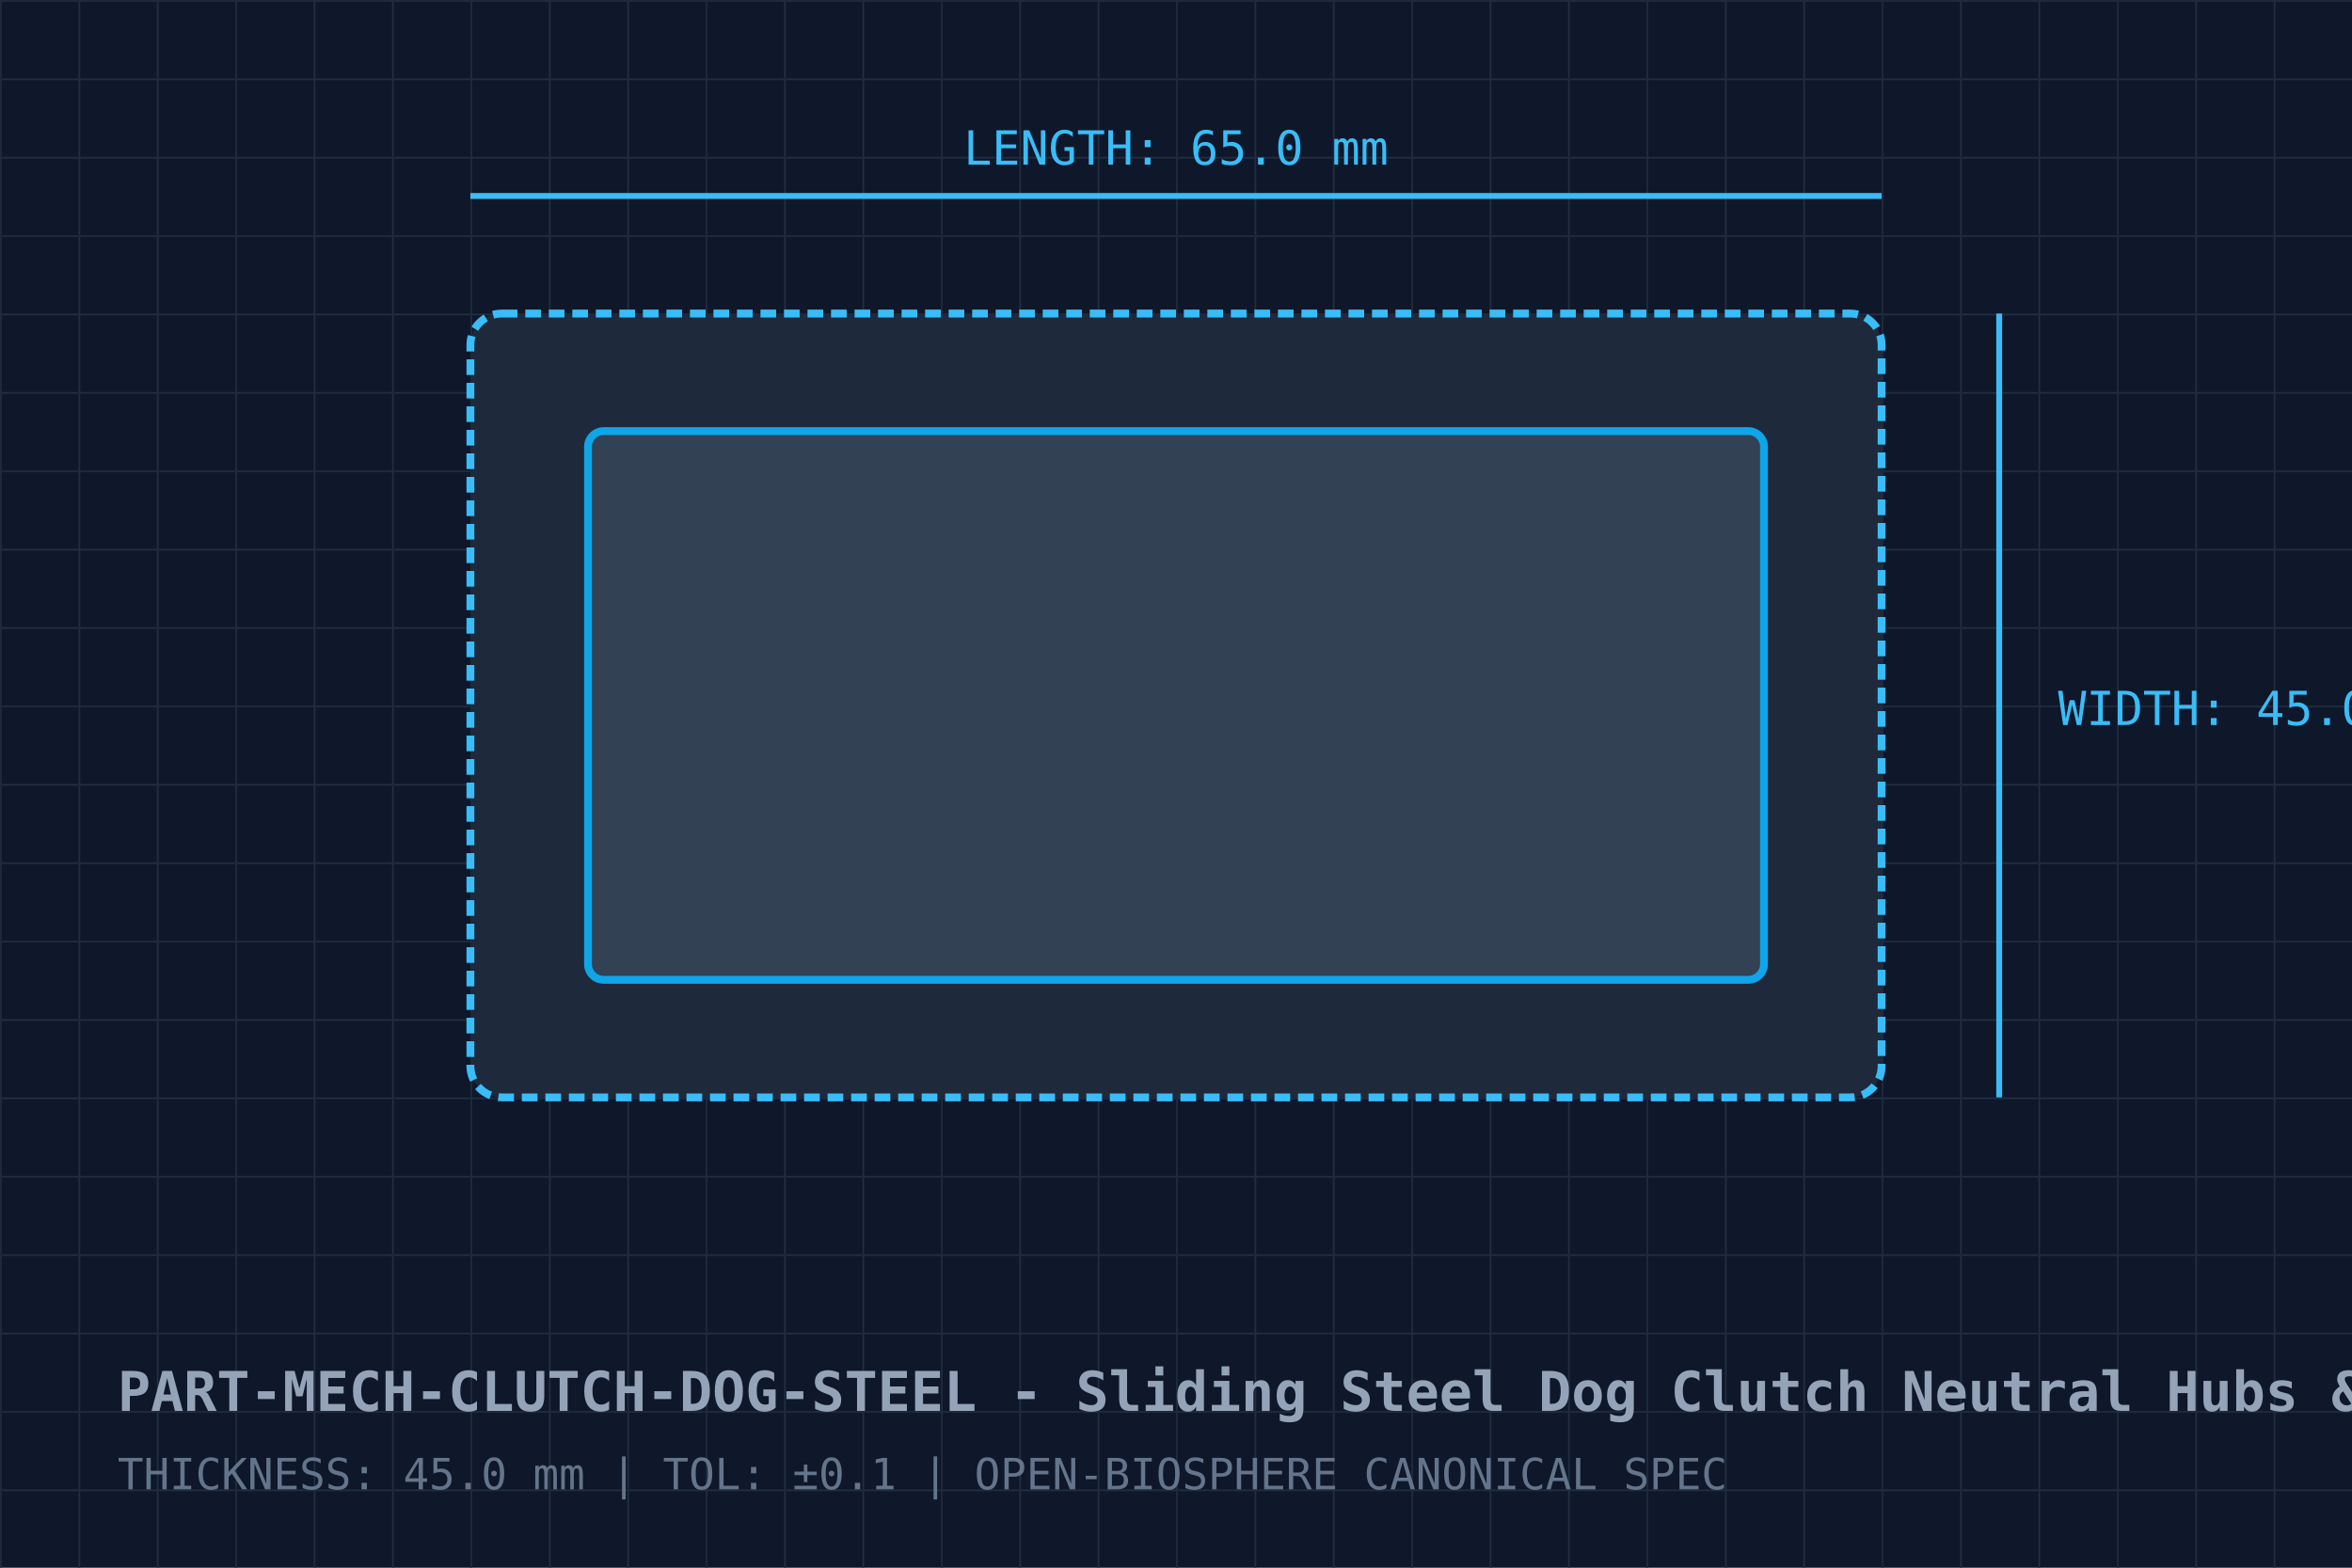
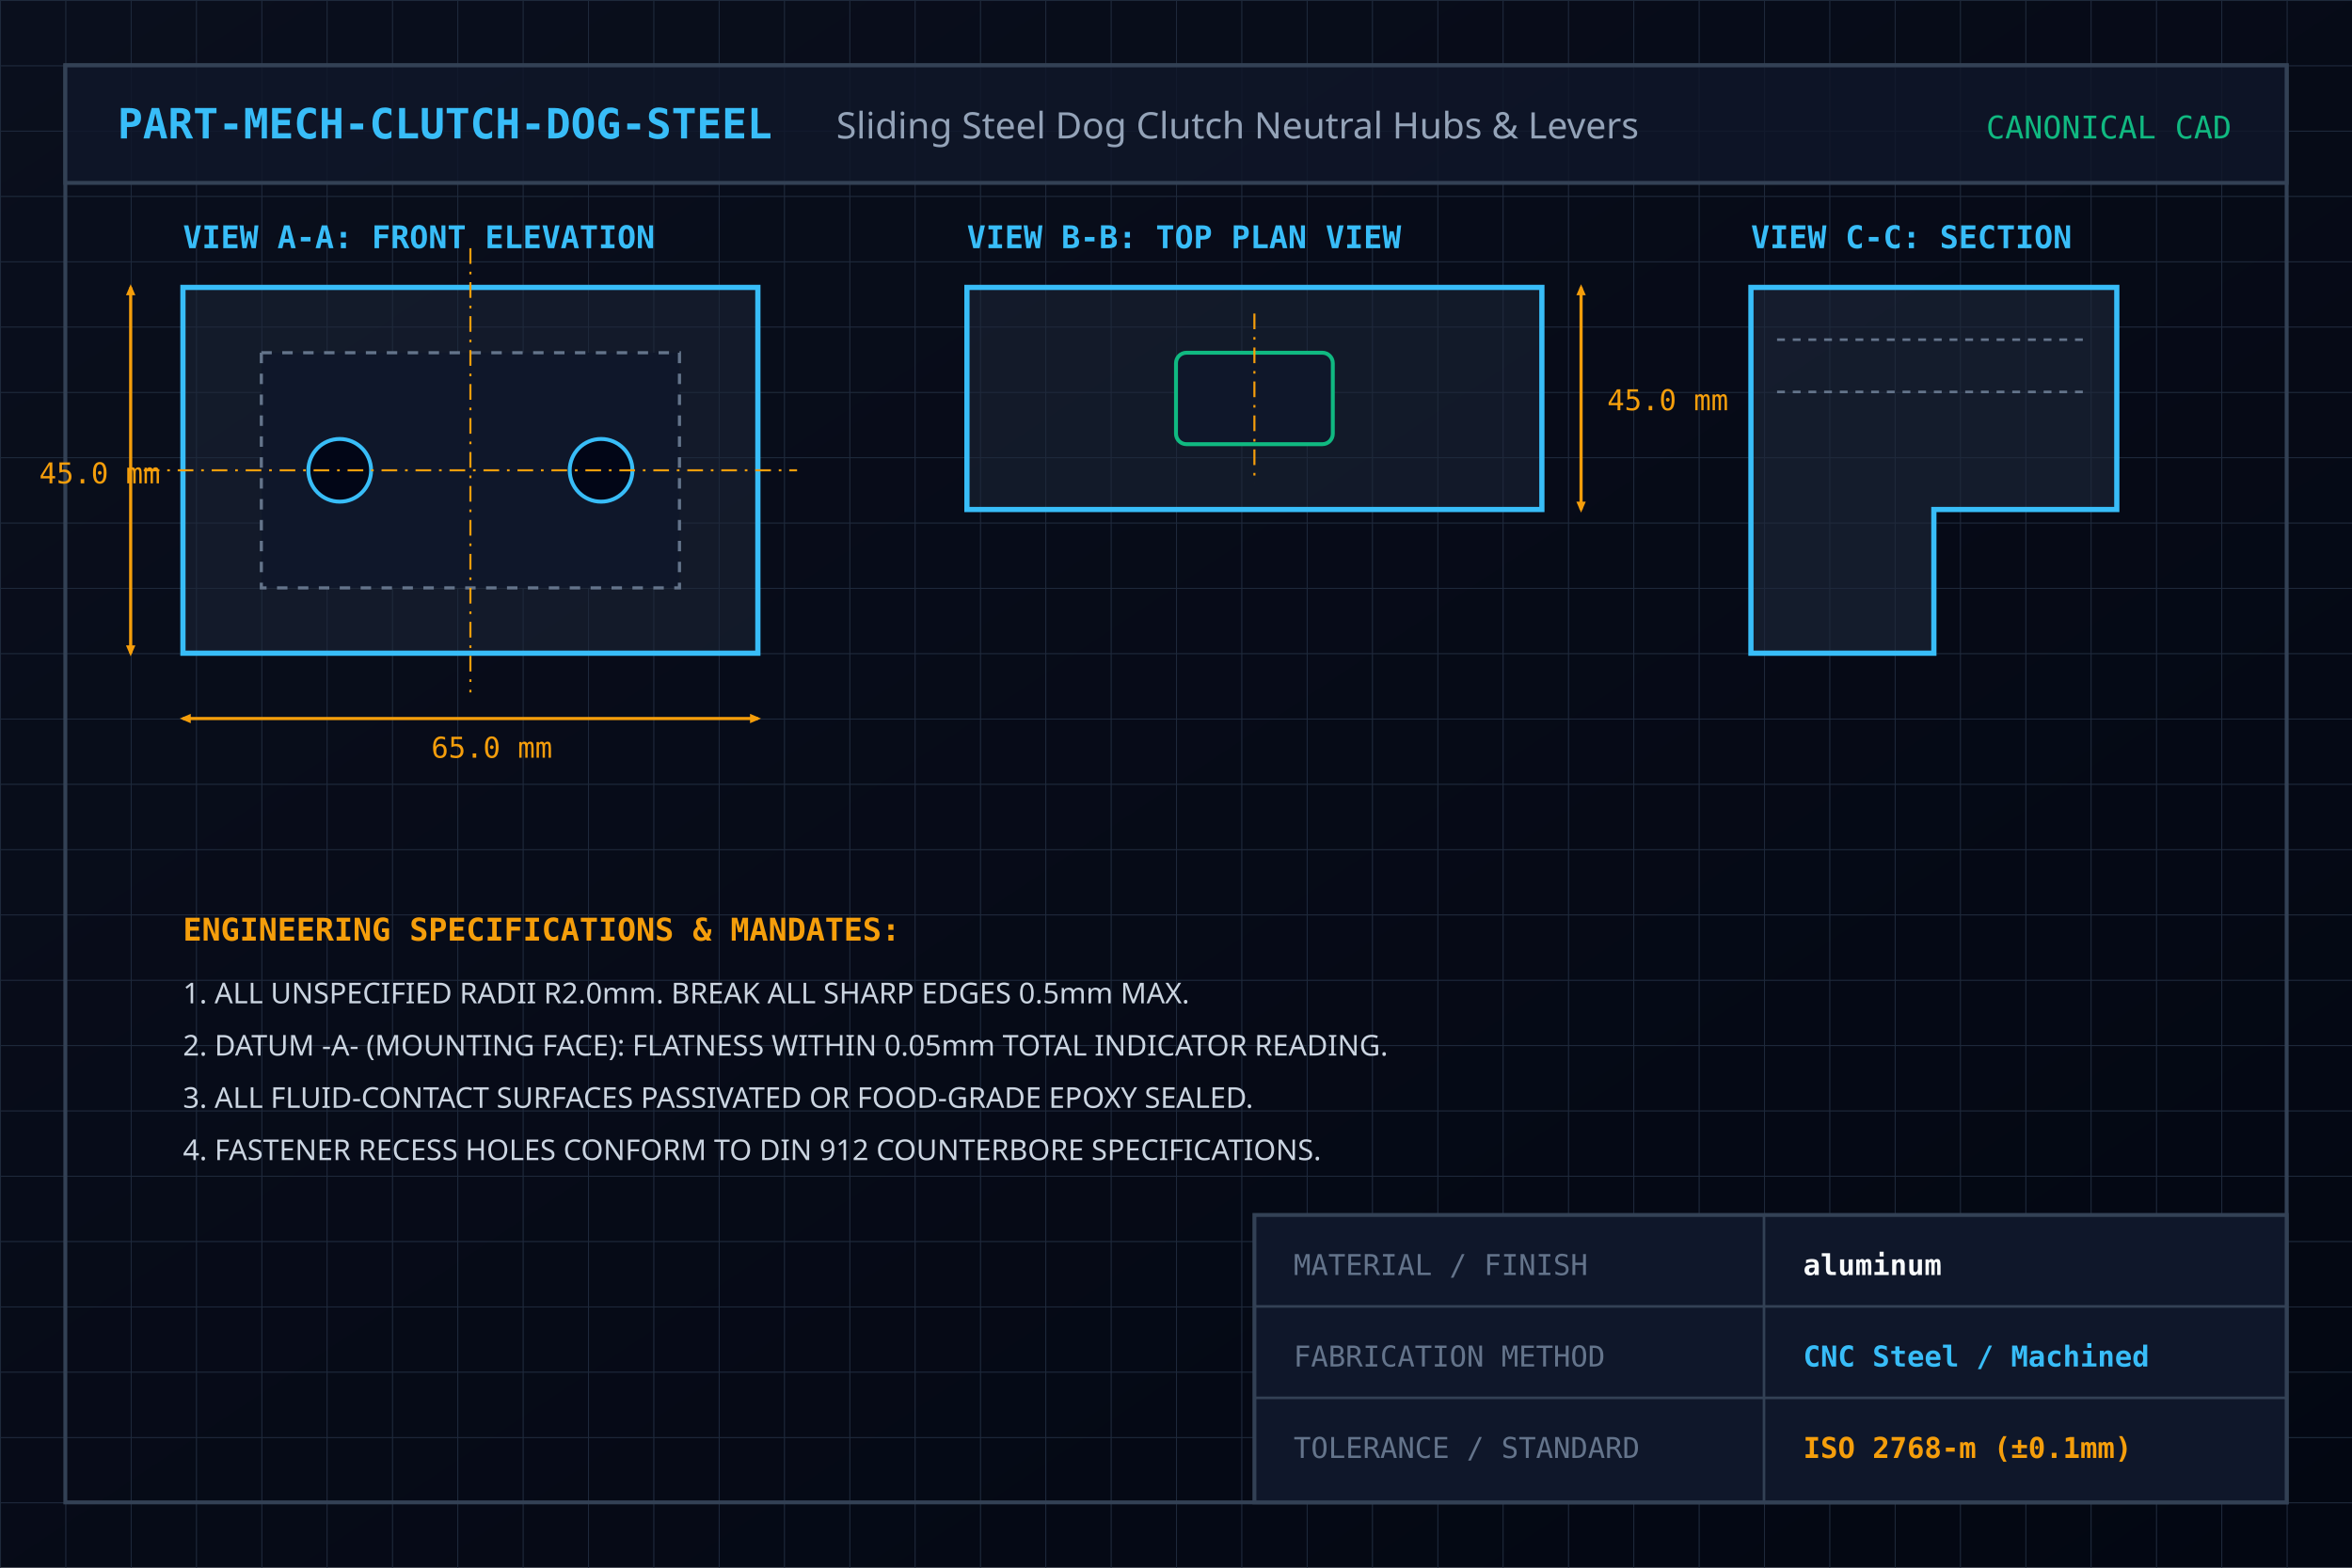
- <svg xmlns="http://www.w3.org/2000/svg" viewBox="0 0 600 400" width="100%" height="100%">
-   <rect width="600" height="400" fill="#0f172a" />
+ <svg xmlns="http://www.w3.org/2000/svg" viewBox="0 0 900 600" width="100%" height="100%">
  <defs>
-     <pattern id="grid-PART-MECH-CLUTCH-DOG-STEEL" width="20" height="20" patternUnits="userSpaceOnUse">
-       <path d="M 20 0 L 0 0 0 20" fill="none" stroke="#1e293b" stroke-width="1" />
+     <linearGradient id="bg" x1="0%" y1="0%" x2="100%" y2="100%">
+       <stop offset="0%" stop-color="#0a0f1d" />
+       <stop offset="100%" stop-color="#030712" />
+     </linearGradient>
+     <pattern id="grid" width="25" height="25" patternUnits="userSpaceOnUse">
+       <path d="M 25 0 L 0 0 0 25" fill="none" stroke="#1e293b" stroke-width="0.75" />
    </pattern>
+     <marker id="arrow" viewBox="0 0 10 10" refX="5" refY="5" markerWidth="6" markerHeight="6" orient="auto-start-reverse">
+       <path d="M 0 1.5 L 8 5 L 0 8.5 z" fill="#38bdf8" />
+     </marker>
+     <marker id="dim-arrow" viewBox="0 0 10 10" refX="5" refY="5" markerWidth="5" markerHeight="5" orient="auto-start-reverse">
+       <path d="M 0 2 L 7 5 L 0 8 z" fill="#f59e0b" />
+     </marker>
  </defs>
-   <rect width="600" height="400" fill="url(#grid-PART-MECH-CLUTCH-DOG-STEEL)" />
-   <rect x="120" y="80" width="360" height="200" rx="8" fill="#1e293b" stroke="#38bdf8" stroke-width="2" stroke-dasharray="4,2" />
-   <rect x="150" y="110" width="300" height="140" rx="4" fill="#334155" stroke="#0ea5e9" stroke-width="2" />
-   <line x1="120" y1="50" x2="480" y2="50" stroke="#38bdf8" stroke-width="1.5" marker-start="url(#arrow)" marker-end="url(#arrow)" />
-   <text x="300" y="42" fill="#38bdf8" font-family="monospace" font-size="12" text-anchor="middle">LENGTH: 65.0 mm</text>
-   <line x1="510" y1="80" x2="510" y2="280" stroke="#38bdf8" stroke-width="1.5" />
-   <text x="525" y="185" fill="#38bdf8" font-family="monospace" font-size="12">WIDTH: 45.0 mm</text>
-   <text x="30" y="360" fill="#94a3b8" font-family="monospace" font-size="14" font-weight="bold">PART-MECH-CLUTCH-DOG-STEEL - Sliding Steel Dog Clutch Neutral Hubs &amp; Levers</text>
-   <text x="30" y="380" fill="#64748b" font-family="monospace" font-size="11">THICKNESS: 45.0 mm | TOL: ±0.1 | OPEN-BIOSPHERE CANONICAL SPEC</text>
+   <rect width="100%" height="100%" fill="url(#bg)" />
+   <rect width="100%" height="100%" fill="url(#grid)" />
+   <rect x="25" y="25" width="850" height="550" fill="none" stroke="#334155" stroke-width="1.5" />
+   <rect x="25" y="25" width="850" height="45" fill="#0f172a" fill-opacity="0.8" stroke="#334155" stroke-width="1.5" />
+   <text x="45" y="53" font-family="monospace" font-size="16" font-weight="bold" fill="#38bdf8">PART-MECH-CLUTCH-DOG-STEEL</text>
+   <text x="320" y="53" font-family="sans-serif" font-size="14" font-weight="500" fill="#94a3b8">Sliding Steel Dog Clutch Neutral Hubs &amp; Levers</text>
+   <text x="760" y="53" font-family="monospace" font-size="12" fill="#10b981">CANONICAL CAD</text>
+   <rect x="480" y="465" width="395" height="110" fill="#0f172a" stroke="#334155" stroke-width="1.5" />
+   <line x1="480" y1="500" x2="875" y2="500" stroke="#334155" stroke-width="1" />
+   <line x1="480" y1="535" x2="875" y2="535" stroke="#334155" stroke-width="1" />
+   <line x1="675" y1="465" x2="675" y2="575" stroke="#334155" stroke-width="1" />
+   <text x="495" y="488" font-family="monospace" font-size="11" fill="#64748b">MATERIAL / FINISH</text>
+   <text x="690" y="488" font-family="monospace" font-size="11" font-weight="bold" fill="#f8fafc">aluminum</text>
+   <text x="495" y="523" font-family="monospace" font-size="11" fill="#64748b">FABRICATION METHOD</text>
+   <text x="690" y="523" font-family="monospace" font-size="11" font-weight="bold" fill="#38bdf8">CNC Steel / Machined</text>
+   <text x="495" y="558" font-family="monospace" font-size="11" fill="#64748b">TOLERANCE / STANDARD</text>
+   <text x="690" y="558" font-family="monospace" font-size="11" font-weight="bold" fill="#f59e0b">ISO 2768-m (±0.1mm)</text>
+   <g transform="translate(70, 110)">
+     <text x="0" y="-15" font-family="monospace" font-size="12" font-weight="bold" fill="#38bdf8">VIEW A-A: FRONT ELEVATION</text>
+     <rect x="0" y="0" width="220" height="140" fill="#1e293b" fill-opacity="0.5" stroke="#38bdf8" stroke-width="2" />
+     <rect x="30" y="25" width="160" height="90" fill="#0f172a" stroke="#64748b" stroke-dasharray="4,4" stroke-width="1.2" />
+     <circle cx="60" cy="70" r="12" fill="#020617" stroke="#38bdf8" stroke-width="1.5" />
+     <circle cx="160" cy="70" r="12" fill="#020617" stroke="#38bdf8" stroke-width="1.5" />
+     <line x1="-15" y1="70" x2="235" y2="70" stroke="#f59e0b" stroke-width="0.8" stroke-dasharray="6,3,1,3" />
+     <line x1="110" y1="-15" x2="110" y2="155" stroke="#f59e0b" stroke-width="0.8" stroke-dasharray="6,3,1,3" />
+     <line x1="0" y1="165" x2="220" y2="165" stroke="#f59e0b" stroke-width="1.2" marker-start="url(#dim-arrow)" marker-end="url(#dim-arrow)" />
+     <text x="95" y="180" font-family="monospace" font-size="11" fill="#f59e0b">65.0 mm</text>
+     <line x1="-20" y1="0" x2="-20" y2="140" stroke="#f59e0b" stroke-width="1.2" marker-start="url(#dim-arrow)" marker-end="url(#dim-arrow)" />
+     <text x="-55" y="75" font-family="monospace" font-size="11" fill="#f59e0b">45.0 mm</text>
+   </g>
+   <g transform="translate(370, 110)">
+     <text x="0" y="-15" font-family="monospace" font-size="12" font-weight="bold" fill="#38bdf8">VIEW B-B: TOP PLAN VIEW</text>
+     <rect x="0" y="0" width="220" height="85" fill="#1e293b" fill-opacity="0.5" stroke="#38bdf8" stroke-width="2" />
+     <rect x="80" y="25" width="60" height="35" rx="4" fill="#0f172a" stroke="#10b981" stroke-width="1.5" />
+     <line x1="110" y1="10" x2="110" y2="75" stroke="#f59e0b" stroke-width="0.8" stroke-dasharray="6,3,1,3" />
+     <line x1="235" y1="0" x2="235" y2="85" stroke="#f59e0b" stroke-width="1.2" marker-start="url(#dim-arrow)" marker-end="url(#dim-arrow)" />
+     <text x="245" y="47" font-family="monospace" font-size="11" fill="#f59e0b">45.0 mm</text>
+   </g>
+   <g transform="translate(670, 110)">
+     <text x="0" y="-15" font-family="monospace" font-size="12" font-weight="bold" fill="#38bdf8">VIEW C-C: SECTION</text>
+     <path d="M 0 0 L 140 0 L 140 85 L 70 85 L 70 140 L 0 140 Z" fill="#1e293b" fill-opacity="0.6" stroke="#38bdf8" stroke-width="2" />
+     <line x1="10" y1="20" x2="130" y2="20" stroke="#64748b" stroke-dasharray="3,3" stroke-width="1" />
+     <line x1="10" y1="40" x2="130" y2="40" stroke="#64748b" stroke-dasharray="3,3" stroke-width="1" />
+   </g>
+   <g transform="translate(70, 360)">
+     <text x="0" y="0" font-family="monospace" font-size="12" font-weight="bold" fill="#f59e0b">ENGINEERING SPECIFICATIONS &amp; MANDATES:</text>
+     <text x="0" y="24" font-family="sans-serif" font-size="11" fill="#cbd5e1">1. ALL UNSPECIFIED RADII R2.0mm. BREAK ALL SHARP EDGES 0.5mm MAX.</text>
+     <text x="0" y="44" font-family="sans-serif" font-size="11" fill="#cbd5e1">2. DATUM -A- (MOUNTING FACE): FLATNESS WITHIN 0.05mm TOTAL INDICATOR READING.</text>
+     <text x="0" y="64" font-family="sans-serif" font-size="11" fill="#cbd5e1">3. ALL FLUID-CONTACT SURFACES PASSIVATED OR FOOD-GRADE EPOXY SEALED.</text>
+     <text x="0" y="84" font-family="sans-serif" font-size="11" fill="#cbd5e1">4. FASTENER RECESS HOLES CONFORM TO DIN 912 COUNTERBORE SPECIFICATIONS.</text>
+   </g>
</svg>
